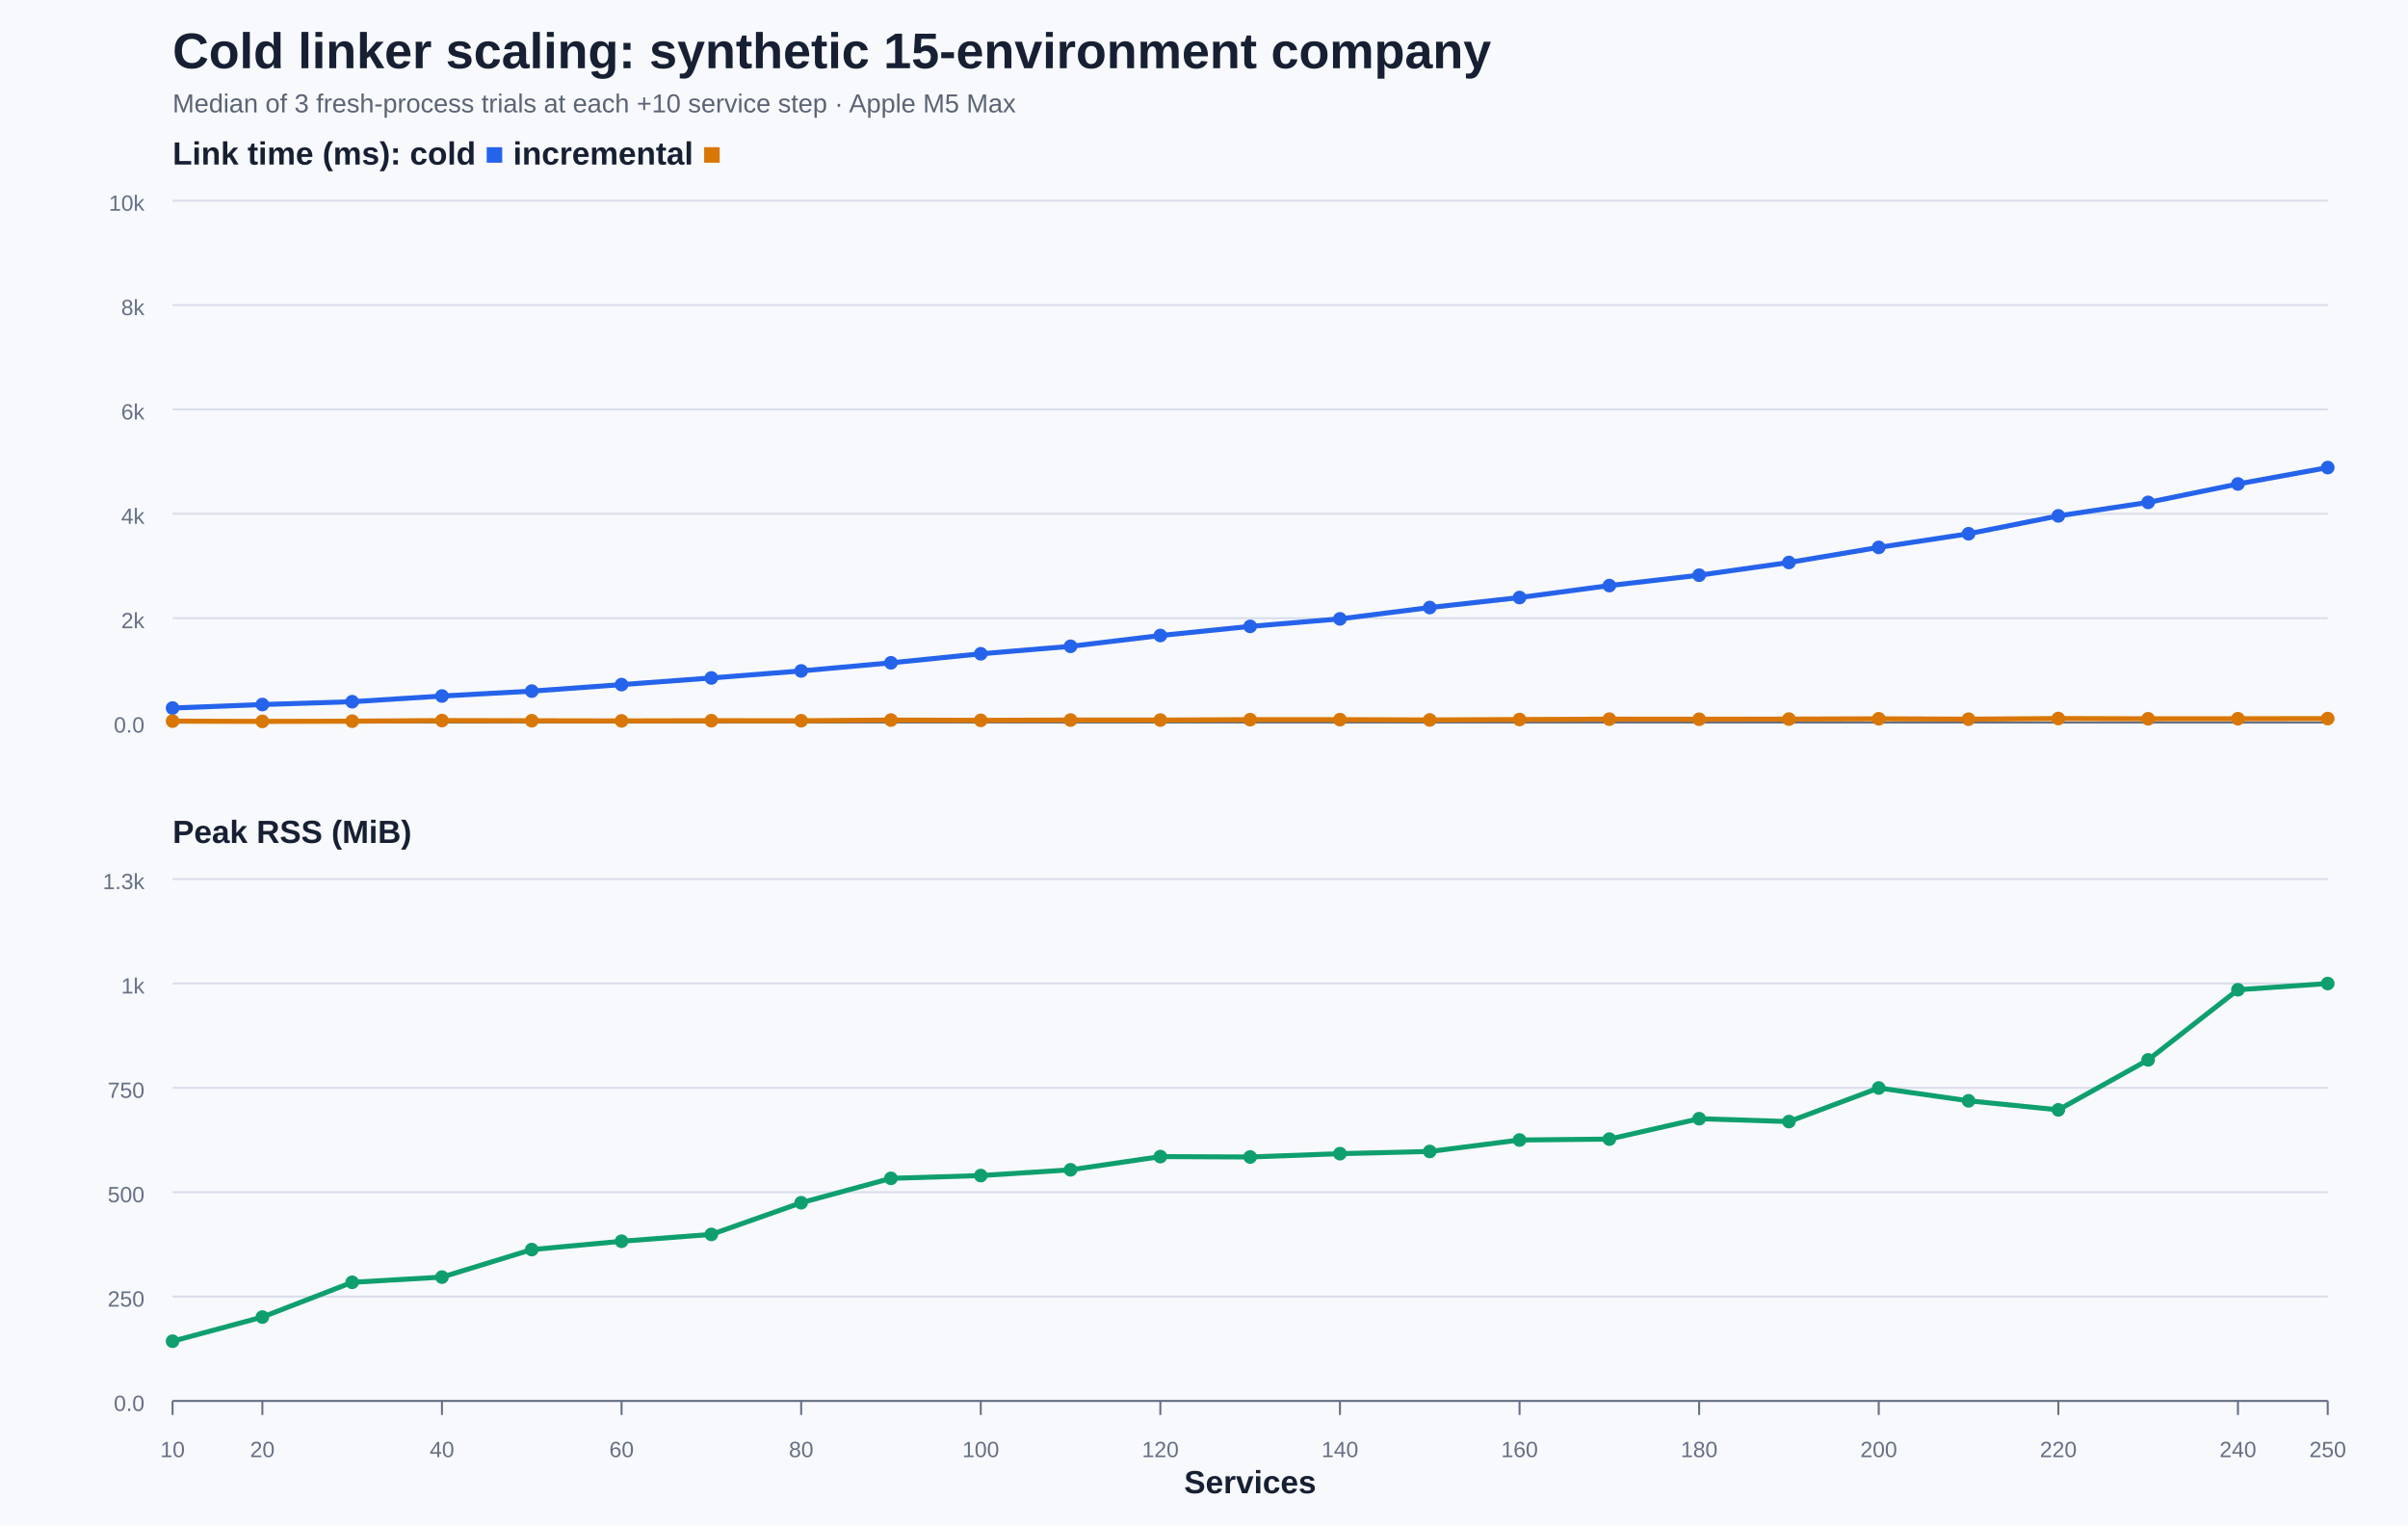
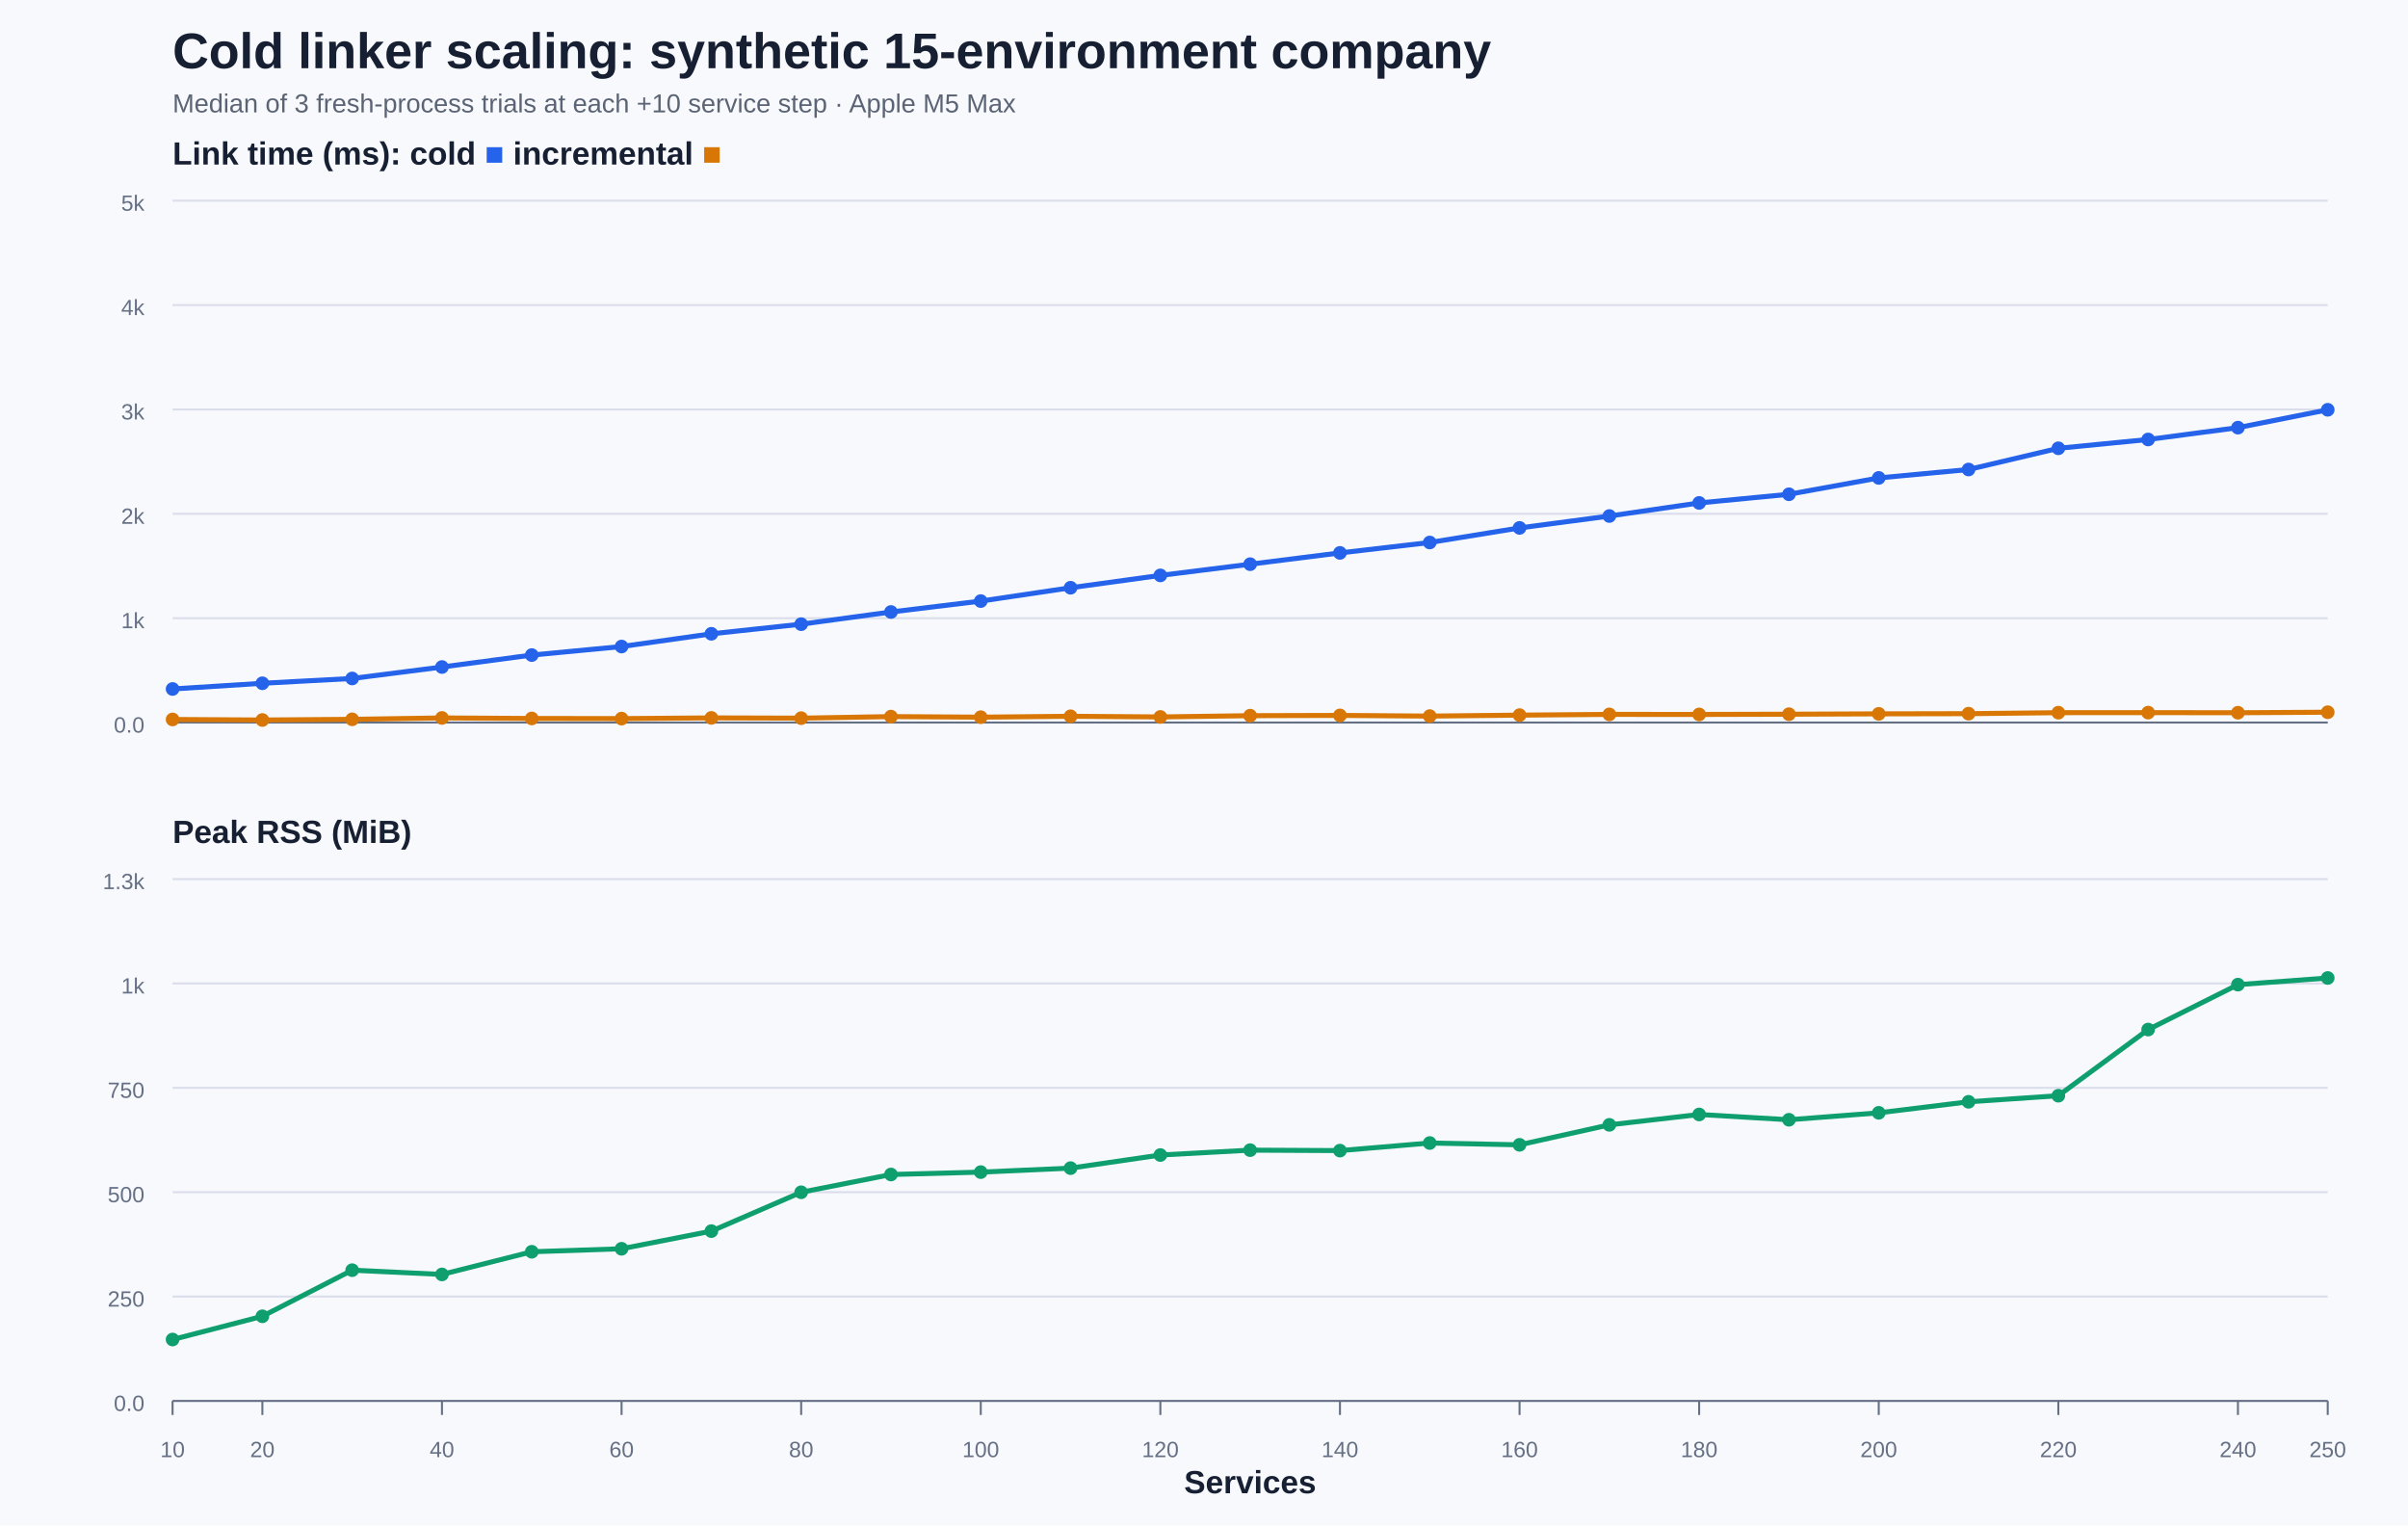
<svg xmlns="http://www.w3.org/2000/svg" width="1200" height="760" viewBox="0 0 1200 760" role="img" aria-labelledby="title description">
  <style>
    text { font-family: Arial, Helvetica, sans-serif; fill: #172033; }
    .title { font-size: 25px; font-weight: 700; }
    .subtitle { font-size: 13px; fill: #5b6475; }
    .panel { font-size: 16px; font-weight: 650; }
    .tick { font-size: 11px; fill: #667085; }
    .axis { stroke: #667085; stroke-width: 1; }
    .grid { stroke: #d9deea; stroke-width: 1; }
  </style>
  <rect width="100%" height="100%" fill="#f8f9fc" />
  <text x="86" y="34" class="title">Cold linker scaling: synthetic 15-environment company</text>
  <text x="86" y="56" class="subtitle">Median of 3 fresh-process trials at each +10 service step · Apple M5 Max</text>
  <text x="86" y="82" class="panel">Link time (ms): cold <tspan fill="#2563eb">■</tspan> incremental <tspan fill="#d97706">■</tspan>
  </text>
  <line x1="86" y1="360" x2="1160" y2="360" class="grid" />
  <text x="72" y="365" text-anchor="end" class="tick">0.0</text>
  <line x1="86" y1="308" x2="1160" y2="308" class="grid" />
-   <text x="72" y="313" text-anchor="end" class="tick">2k</text>
+   <text x="72" y="313" text-anchor="end" class="tick">1k</text>
  <line x1="86" y1="256" x2="1160" y2="256" class="grid" />
-   <text x="72" y="261" text-anchor="end" class="tick">4k</text>
+   <text x="72" y="261" text-anchor="end" class="tick">2k</text>
  <line x1="86" y1="204" x2="1160" y2="204" class="grid" />
-   <text x="72" y="209" text-anchor="end" class="tick">6k</text>
+   <text x="72" y="209" text-anchor="end" class="tick">3k</text>
  <line x1="86" y1="152" x2="1160" y2="152" class="grid" />
-   <text x="72" y="157" text-anchor="end" class="tick">8k</text>
+   <text x="72" y="157" text-anchor="end" class="tick">4k</text>
  <line x1="86" y1="100" x2="1160" y2="100" class="grid" />
-   <text x="72" y="105" text-anchor="end" class="tick">10k</text>
+   <text x="72" y="105" text-anchor="end" class="tick">5k</text>
  <line x1="86" y1="360" x2="1160" y2="360" class="axis" />
-   <path d="M86.00,352.78 L130.75,351.03 L175.50,349.62 L220.25,346.79 L265.00,344.35 L309.75,341.10 L354.50,337.79 L399.25,334.28 L444.00,330.24 L488.75,325.75 L533.50,322.02 L578.25,316.64 L623.00,312.09 L667.75,308.35 L712.50,302.70 L757.25,297.72 L802.00,291.76 L846.75,286.59 L891.50,280.25 L936.25,272.73 L981.00,265.94 L1025.75,257.03 L1070.50,250.31 L1115.25,241.13 L1160.00,232.96" fill="none" stroke="#2563eb" stroke-width="2.5" />
-   <circle cx="86" cy="352.778" r="3.4" fill="#2563eb" />
-   <circle cx="130.75" cy="351.032" r="3.4" fill="#2563eb" />
-   <circle cx="175.5" cy="349.621" r="3.4" fill="#2563eb" />
-   <circle cx="220.25" cy="346.786" r="3.4" fill="#2563eb" />
-   <circle cx="265" cy="344.346" r="3.4" fill="#2563eb" />
-   <circle cx="309.75" cy="341.099" r="3.4" fill="#2563eb" />
-   <circle cx="354.5" cy="337.786" r="3.4" fill="#2563eb" />
-   <circle cx="399.25" cy="334.283" r="3.4" fill="#2563eb" />
-   <circle cx="444" cy="330.238" r="3.4" fill="#2563eb" />
-   <circle cx="488.75" cy="325.752" r="3.4" fill="#2563eb" />
-   <circle cx="533.5" cy="322.016" r="3.4" fill="#2563eb" />
-   <circle cx="578.25" cy="316.64" r="3.4" fill="#2563eb" />
-   <circle cx="623" cy="312.085" r="3.4" fill="#2563eb" />
-   <circle cx="667.75" cy="308.347" r="3.4" fill="#2563eb" />
-   <circle cx="712.5" cy="302.704" r="3.4" fill="#2563eb" />
-   <circle cx="757.25" cy="297.717" r="3.4" fill="#2563eb" />
-   <circle cx="802" cy="291.763" r="3.4" fill="#2563eb" />
-   <circle cx="846.75" cy="286.589" r="3.4" fill="#2563eb" />
-   <circle cx="891.5" cy="280.255" r="3.4" fill="#2563eb" />
-   <circle cx="936.25" cy="272.734" r="3.4" fill="#2563eb" />
-   <circle cx="981" cy="265.939" r="3.4" fill="#2563eb" />
-   <circle cx="1025.75" cy="257.028" r="3.4" fill="#2563eb" />
-   <circle cx="1070.5" cy="250.313" r="3.4" fill="#2563eb" />
-   <circle cx="1115.25" cy="241.13" r="3.4" fill="#2563eb" />
-   <circle cx="1160" cy="232.965" r="3.4" fill="#2563eb" />
-   <path d="M86.00,359.29 L130.75,359.42 L175.50,359.31 L220.25,359.01 L265.00,359.10 L309.75,359.18 L354.50,359.08 L399.25,359.11 L444.00,358.76 L488.75,358.91 L533.50,358.75 L578.25,358.77 L623.00,358.57 L667.75,358.56 L712.50,358.71 L757.25,358.50 L802.00,358.31 L846.75,358.36 L891.50,358.28 L936.25,358.13 L981.00,358.32 L1025.75,358.00 L1070.50,358.13 L1115.25,358.10 L1160.00,358.03" fill="none" stroke="#d97706" stroke-width="2.5" />
-   <circle cx="86" cy="359.285" r="3.4" fill="#d97706" />
-   <circle cx="130.75" cy="359.419" r="3.4" fill="#d97706" />
-   <circle cx="175.5" cy="359.313" r="3.4" fill="#d97706" />
-   <circle cx="220.25" cy="359.012" r="3.4" fill="#d97706" />
-   <circle cx="265" cy="359.102" r="3.4" fill="#d97706" />
-   <circle cx="309.75" cy="359.18" r="3.4" fill="#d97706" />
-   <circle cx="354.5" cy="359.082" r="3.4" fill="#d97706" />
-   <circle cx="399.25" cy="359.114" r="3.4" fill="#d97706" />
-   <circle cx="444" cy="358.764" r="3.4" fill="#d97706" />
-   <circle cx="488.75" cy="358.909" r="3.4" fill="#d97706" />
-   <circle cx="533.5" cy="358.753" r="3.4" fill="#d97706" />
-   <circle cx="578.25" cy="358.772" r="3.4" fill="#d97706" />
-   <circle cx="623" cy="358.571" r="3.4" fill="#d97706" />
-   <circle cx="667.75" cy="358.557" r="3.4" fill="#d97706" />
-   <circle cx="712.5" cy="358.706" r="3.4" fill="#d97706" />
-   <circle cx="757.25" cy="358.496" r="3.4" fill="#d97706" />
-   <circle cx="802" cy="358.312" r="3.4" fill="#d97706" />
-   <circle cx="846.75" cy="358.356" r="3.4" fill="#d97706" />
-   <circle cx="891.5" cy="358.277" r="3.4" fill="#d97706" />
-   <circle cx="936.25" cy="358.129" r="3.4" fill="#d97706" />
-   <circle cx="981" cy="358.324" r="3.4" fill="#d97706" />
-   <circle cx="1025.75" cy="357.997" r="3.4" fill="#d97706" />
-   <circle cx="1070.5" cy="358.127" r="3.4" fill="#d97706" />
-   <circle cx="1115.25" cy="358.103" r="3.4" fill="#d97706" />
-   <circle cx="1160" cy="358.028" r="3.4" fill="#d97706" />
+   <path d="M86.00,343.28 L130.75,340.44 L175.50,338.04 L220.25,332.34 L265.00,326.38 L309.75,322.13 L354.50,315.79 L399.25,310.99 L444.00,304.92 L488.75,299.48 L533.50,292.84 L578.25,286.69 L623.00,281.10 L667.75,275.48 L712.50,270.29 L757.25,263.03 L802.00,257.10 L846.75,250.58 L891.50,246.27 L936.25,238.12 L981.00,233.93 L1025.75,223.36 L1070.50,218.97 L1115.25,213.07 L1160.00,204.17" fill="none" stroke="#2563eb" stroke-width="2.5" />
+   <circle cx="86" cy="343.284" r="3.4" fill="#2563eb" />
+   <circle cx="130.75" cy="340.44" r="3.4" fill="#2563eb" />
+   <circle cx="175.5" cy="338.042" r="3.4" fill="#2563eb" />
+   <circle cx="220.25" cy="332.337" r="3.4" fill="#2563eb" />
+   <circle cx="265" cy="326.382" r="3.4" fill="#2563eb" />
+   <circle cx="309.75" cy="322.134" r="3.4" fill="#2563eb" />
+   <circle cx="354.5" cy="315.785" r="3.4" fill="#2563eb" />
+   <circle cx="399.25" cy="310.989" r="3.4" fill="#2563eb" />
+   <circle cx="444" cy="304.923" r="3.4" fill="#2563eb" />
+   <circle cx="488.75" cy="299.482" r="3.4" fill="#2563eb" />
+   <circle cx="533.5" cy="292.839" r="3.4" fill="#2563eb" />
+   <circle cx="578.25" cy="286.688" r="3.4" fill="#2563eb" />
+   <circle cx="623" cy="281.104" r="3.4" fill="#2563eb" />
+   <circle cx="667.75" cy="275.476" r="3.4" fill="#2563eb" />
+   <circle cx="712.5" cy="270.291" r="3.4" fill="#2563eb" />
+   <circle cx="757.25" cy="263.026" r="3.4" fill="#2563eb" />
+   <circle cx="802" cy="257.104" r="3.4" fill="#2563eb" />
+   <circle cx="846.75" cy="250.576" r="3.4" fill="#2563eb" />
+   <circle cx="891.5" cy="246.269" r="3.4" fill="#2563eb" />
+   <circle cx="936.25" cy="238.118" r="3.4" fill="#2563eb" />
+   <circle cx="981" cy="233.927" r="3.4" fill="#2563eb" />
+   <circle cx="1025.75" cy="223.359" r="3.4" fill="#2563eb" />
+   <circle cx="1070.5" cy="218.966" r="3.4" fill="#2563eb" />
+   <circle cx="1115.25" cy="213.073" r="3.4" fill="#2563eb" />
+   <circle cx="1160" cy="204.171" r="3.4" fill="#2563eb" />
+   <path d="M86.00,358.47 L130.75,358.74 L175.50,358.40 L220.25,357.71 L265.00,357.97 L309.75,358.04 L354.50,357.69 L399.25,357.82 L444.00,357.04 L488.75,357.33 L533.50,356.88 L578.25,357.21 L623.00,356.58 L667.75,356.45 L712.50,356.79 L757.25,356.31 L802.00,355.94 L846.75,355.97 L891.50,355.85 L936.25,355.67 L981.00,355.58 L1025.75,355.09 L1070.50,355.06 L1115.25,355.12 L1160.00,354.86" fill="none" stroke="#d97706" stroke-width="2.5" />
+   <circle cx="86" cy="358.467" r="3.4" fill="#d97706" />
+   <circle cx="130.75" cy="358.737" r="3.4" fill="#d97706" />
+   <circle cx="175.5" cy="358.399" r="3.4" fill="#d97706" />
+   <circle cx="220.25" cy="357.712" r="3.4" fill="#d97706" />
+   <circle cx="265" cy="357.965" r="3.4" fill="#d97706" />
+   <circle cx="309.75" cy="358.036" r="3.4" fill="#d97706" />
+   <circle cx="354.5" cy="357.686" r="3.4" fill="#d97706" />
+   <circle cx="399.25" cy="357.822" r="3.4" fill="#d97706" />
+   <circle cx="444" cy="357.043" r="3.4" fill="#d97706" />
+   <circle cx="488.75" cy="357.33" r="3.4" fill="#d97706" />
+   <circle cx="533.5" cy="356.88" r="3.4" fill="#d97706" />
+   <circle cx="578.25" cy="357.211" r="3.4" fill="#d97706" />
+   <circle cx="623" cy="356.576" r="3.4" fill="#d97706" />
+   <circle cx="667.75" cy="356.454" r="3.4" fill="#d97706" />
+   <circle cx="712.5" cy="356.793" r="3.4" fill="#d97706" />
+   <circle cx="757.25" cy="356.305" r="3.4" fill="#d97706" />
+   <circle cx="802" cy="355.943" r="3.4" fill="#d97706" />
+   <circle cx="846.75" cy="355.968" r="3.4" fill="#d97706" />
+   <circle cx="891.5" cy="355.847" r="3.4" fill="#d97706" />
+   <circle cx="936.25" cy="355.674" r="3.4" fill="#d97706" />
+   <circle cx="981" cy="355.583" r="3.4" fill="#d97706" />
+   <circle cx="1025.75" cy="355.086" r="3.4" fill="#d97706" />
+   <circle cx="1070.5" cy="355.06" r="3.4" fill="#d97706" />
+   <circle cx="1115.25" cy="355.115" r="3.4" fill="#d97706" />
+   <circle cx="1160" cy="354.865" r="3.4" fill="#d97706" />
  <text x="86" y="420" class="panel">Peak RSS (MiB)</text>
  <line x1="86" y1="698" x2="1160" y2="698" class="grid" />
  <text x="72" y="703" text-anchor="end" class="tick">0.0</text>
  <line x1="86" y1="646" x2="1160" y2="646" class="grid" />
  <text x="72" y="651" text-anchor="end" class="tick">250</text>
  <line x1="86" y1="594" x2="1160" y2="594" class="grid" />
  <text x="72" y="599" text-anchor="end" class="tick">500</text>
  <line x1="86" y1="542" x2="1160" y2="542" class="grid" />
  <text x="72" y="547" text-anchor="end" class="tick">750</text>
  <line x1="86" y1="490" x2="1160" y2="490" class="grid" />
  <text x="72" y="495" text-anchor="end" class="tick">1k</text>
  <line x1="86" y1="438" x2="1160" y2="438" class="grid" />
  <text x="72" y="443" text-anchor="end" class="tick">1.3k</text>
  <line x1="86" y1="698" x2="1160" y2="698" class="axis" />
-   <path d="M86.00,668.25 L130.75,656.21 L175.50,638.90 L220.25,636.31 L265.00,622.60 L309.75,618.45 L354.50,615.04 L399.25,599.26 L444.00,587.10 L488.75,585.72 L533.50,582.85 L578.25,576.27 L623.00,576.46 L667.75,574.81 L712.50,573.71 L757.25,568.00 L802.00,567.55 L846.75,557.38 L891.50,558.82 L936.25,542.08 L981.00,548.47 L1025.75,552.98 L1070.50,528.08 L1115.25,493.13 L1160.00,490.04" fill="none" stroke="#0f9f6e" stroke-width="2.5" />
-   <circle cx="86" cy="668.25" r="3.4" fill="#0f9f6e" />
-   <circle cx="130.75" cy="656.215" r="3.4" fill="#0f9f6e" />
-   <circle cx="175.5" cy="638.899" r="3.4" fill="#0f9f6e" />
-   <circle cx="220.25" cy="636.308" r="3.4" fill="#0f9f6e" />
-   <circle cx="265" cy="622.6" r="3.4" fill="#0f9f6e" />
-   <circle cx="309.75" cy="618.45" r="3.4" fill="#0f9f6e" />
-   <circle cx="354.5" cy="615.037" r="3.4" fill="#0f9f6e" />
-   <circle cx="399.25" cy="599.255" r="3.4" fill="#0f9f6e" />
-   <circle cx="444" cy="587.103" r="3.4" fill="#0f9f6e" />
-   <circle cx="488.75" cy="585.719" r="3.4" fill="#0f9f6e" />
-   <circle cx="533.5" cy="582.846" r="3.4" fill="#0f9f6e" />
-   <circle cx="578.25" cy="576.271" r="3.4" fill="#0f9f6e" />
-   <circle cx="623" cy="576.46" r="3.4" fill="#0f9f6e" />
-   <circle cx="667.75" cy="574.809" r="3.4" fill="#0f9f6e" />
-   <circle cx="712.5" cy="573.714" r="3.4" fill="#0f9f6e" />
-   <circle cx="757.25" cy="568.003" r="3.4" fill="#0f9f6e" />
-   <circle cx="802" cy="567.552" r="3.4" fill="#0f9f6e" />
-   <circle cx="846.75" cy="557.382" r="3.4" fill="#0f9f6e" />
-   <circle cx="891.5" cy="558.815" r="3.4" fill="#0f9f6e" />
-   <circle cx="936.25" cy="542.085" r="3.4" fill="#0f9f6e" />
-   <circle cx="981" cy="548.471" r="3.4" fill="#0f9f6e" />
-   <circle cx="1025.75" cy="552.982" r="3.4" fill="#0f9f6e" />
-   <circle cx="1070.5" cy="528.083" r="3.4" fill="#0f9f6e" />
-   <circle cx="1115.25" cy="493.133" r="3.4" fill="#0f9f6e" />
-   <circle cx="1160" cy="490.039" r="3.4" fill="#0f9f6e" />
+   <path d="M86.00,667.41 L130.75,655.83 L175.50,632.86 L220.25,634.98 L265.00,623.68 L309.75,622.19 L354.50,613.40 L399.25,594.04 L444.00,585.19 L488.75,584.00 L533.50,582.01 L578.25,575.48 L623.00,573.05 L667.75,573.28 L712.50,569.50 L757.25,570.40 L802.00,560.45 L846.75,555.28 L891.50,557.91 L936.25,554.46 L981.00,548.96 L1025.75,545.93 L1070.50,512.97 L1115.25,490.59 L1160.00,487.28" fill="none" stroke="#0f9f6e" stroke-width="2.5" />
+   <circle cx="86" cy="667.408" r="3.4" fill="#0f9f6e" />
+   <circle cx="130.75" cy="655.835" r="3.4" fill="#0f9f6e" />
+   <circle cx="175.5" cy="632.86" r="3.4" fill="#0f9f6e" />
+   <circle cx="220.25" cy="634.982" r="3.4" fill="#0f9f6e" />
+   <circle cx="265" cy="623.682" r="3.4" fill="#0f9f6e" />
+   <circle cx="309.75" cy="622.194" r="3.4" fill="#0f9f6e" />
+   <circle cx="354.5" cy="613.399" r="3.4" fill="#0f9f6e" />
+   <circle cx="399.25" cy="594.042" r="3.4" fill="#0f9f6e" />
+   <circle cx="444" cy="585.186" r="3.4" fill="#0f9f6e" />
+   <circle cx="488.75" cy="583.996" r="3.4" fill="#0f9f6e" />
+   <circle cx="533.5" cy="582.014" r="3.4" fill="#0f9f6e" />
+   <circle cx="578.25" cy="575.485" r="3.4" fill="#0f9f6e" />
+   <circle cx="623" cy="573.051" r="3.4" fill="#0f9f6e" />
+   <circle cx="667.75" cy="573.284" r="3.4" fill="#0f9f6e" />
+   <circle cx="712.5" cy="569.498" r="3.4" fill="#0f9f6e" />
+   <circle cx="757.25" cy="570.395" r="3.4" fill="#0f9f6e" />
+   <circle cx="802" cy="560.447" r="3.4" fill="#0f9f6e" />
+   <circle cx="846.75" cy="555.279" r="3.4" fill="#0f9f6e" />
+   <circle cx="891.5" cy="557.905" r="3.4" fill="#0f9f6e" />
+   <circle cx="936.25" cy="554.457" r="3.4" fill="#0f9f6e" />
+   <circle cx="981" cy="548.962" r="3.4" fill="#0f9f6e" />
+   <circle cx="1025.75" cy="545.929" r="3.4" fill="#0f9f6e" />
+   <circle cx="1070.5" cy="512.974" r="3.4" fill="#0f9f6e" />
+   <circle cx="1115.25" cy="490.585" r="3.4" fill="#0f9f6e" />
+   <circle cx="1160" cy="487.277" r="3.4" fill="#0f9f6e" />
  <line x1="86" y1="698" x2="86" y2="705" class="axis" />
  <text x="86" y="726" text-anchor="middle" class="tick">10</text>
  <line x1="130.75" y1="698" x2="130.75" y2="705" class="axis" />
  <text x="130.75" y="726" text-anchor="middle" class="tick">20</text>
  <line x1="220.25" y1="698" x2="220.25" y2="705" class="axis" />
  <text x="220.25" y="726" text-anchor="middle" class="tick">40</text>
  <line x1="309.75" y1="698" x2="309.75" y2="705" class="axis" />
  <text x="309.75" y="726" text-anchor="middle" class="tick">60</text>
  <line x1="399.25" y1="698" x2="399.25" y2="705" class="axis" />
  <text x="399.25" y="726" text-anchor="middle" class="tick">80</text>
  <line x1="488.75" y1="698" x2="488.75" y2="705" class="axis" />
  <text x="488.75" y="726" text-anchor="middle" class="tick">100</text>
  <line x1="578.25" y1="698" x2="578.25" y2="705" class="axis" />
  <text x="578.25" y="726" text-anchor="middle" class="tick">120</text>
  <line x1="667.75" y1="698" x2="667.75" y2="705" class="axis" />
  <text x="667.75" y="726" text-anchor="middle" class="tick">140</text>
  <line x1="757.25" y1="698" x2="757.25" y2="705" class="axis" />
  <text x="757.25" y="726" text-anchor="middle" class="tick">160</text>
  <line x1="846.75" y1="698" x2="846.75" y2="705" class="axis" />
  <text x="846.75" y="726" text-anchor="middle" class="tick">180</text>
  <line x1="936.25" y1="698" x2="936.25" y2="705" class="axis" />
  <text x="936.25" y="726" text-anchor="middle" class="tick">200</text>
  <line x1="1025.75" y1="698" x2="1025.75" y2="705" class="axis" />
  <text x="1025.75" y="726" text-anchor="middle" class="tick">220</text>
  <line x1="1115.25" y1="698" x2="1115.25" y2="705" class="axis" />
  <text x="1115.25" y="726" text-anchor="middle" class="tick">240</text>
  <line x1="1160" y1="698" x2="1160" y2="705" class="axis" />
  <text x="1160" y="726" text-anchor="middle" class="tick">250</text>
  <text x="623" y="744" text-anchor="middle" class="panel">Services</text>
</svg>
